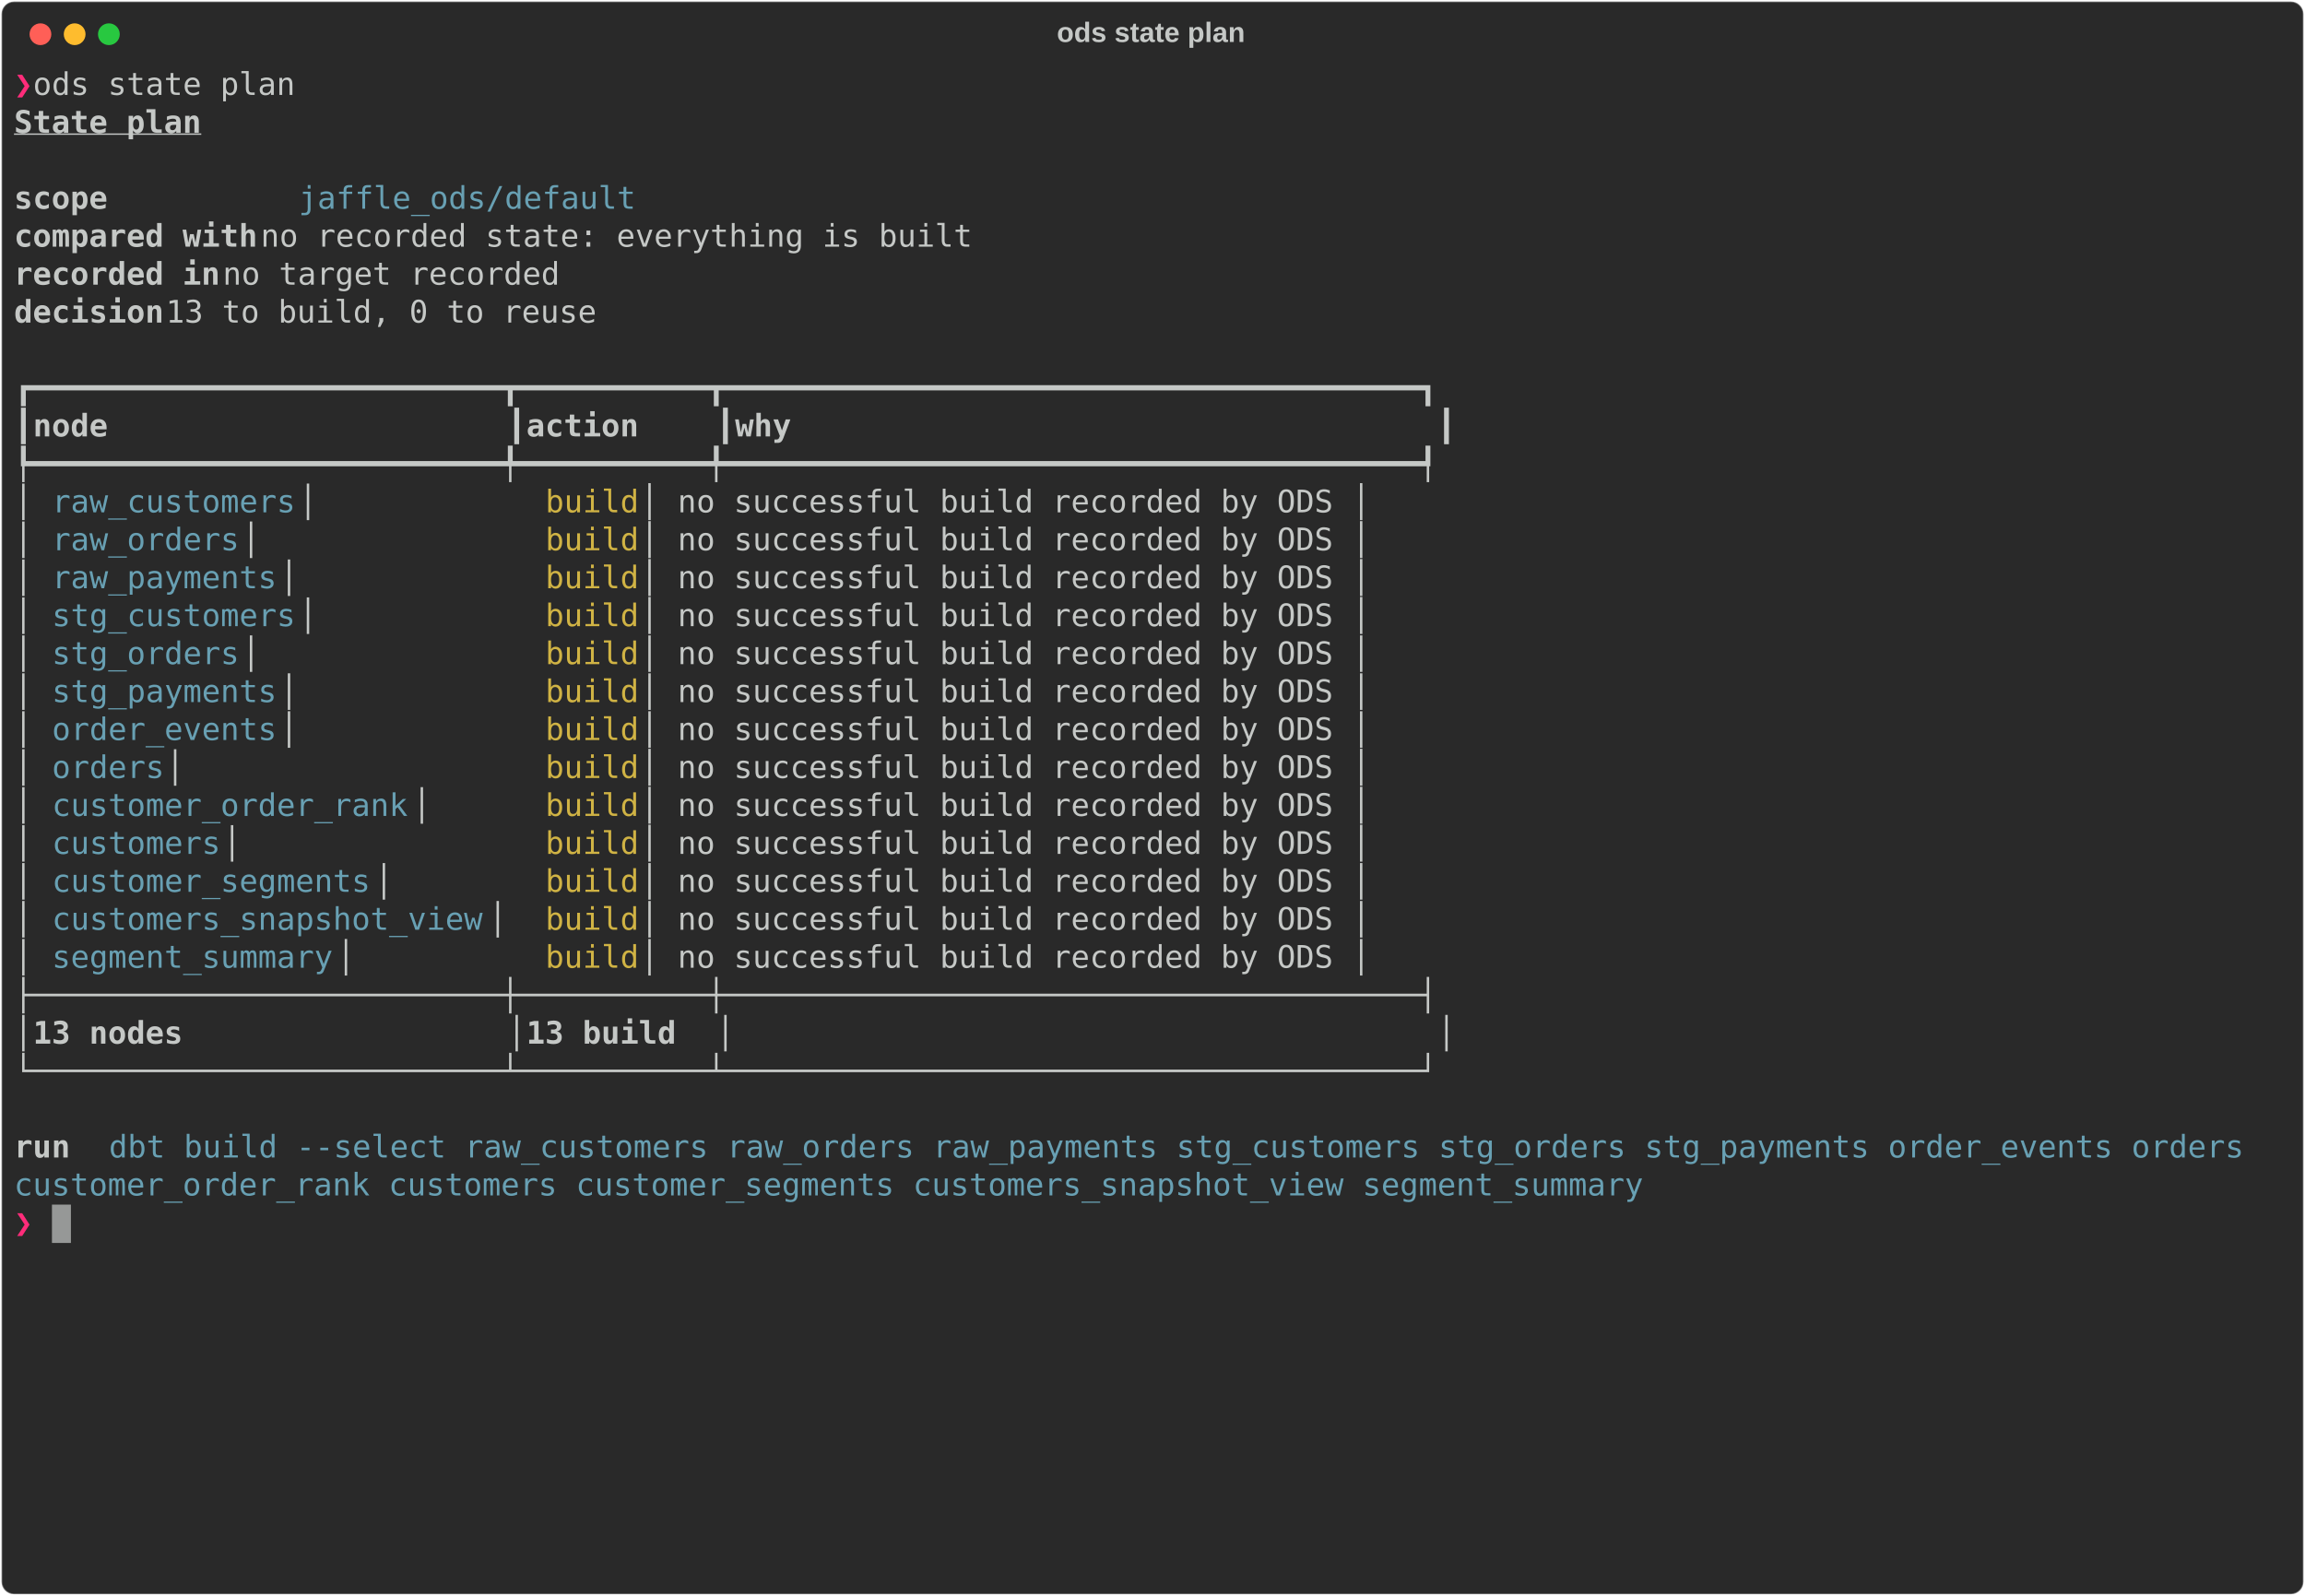
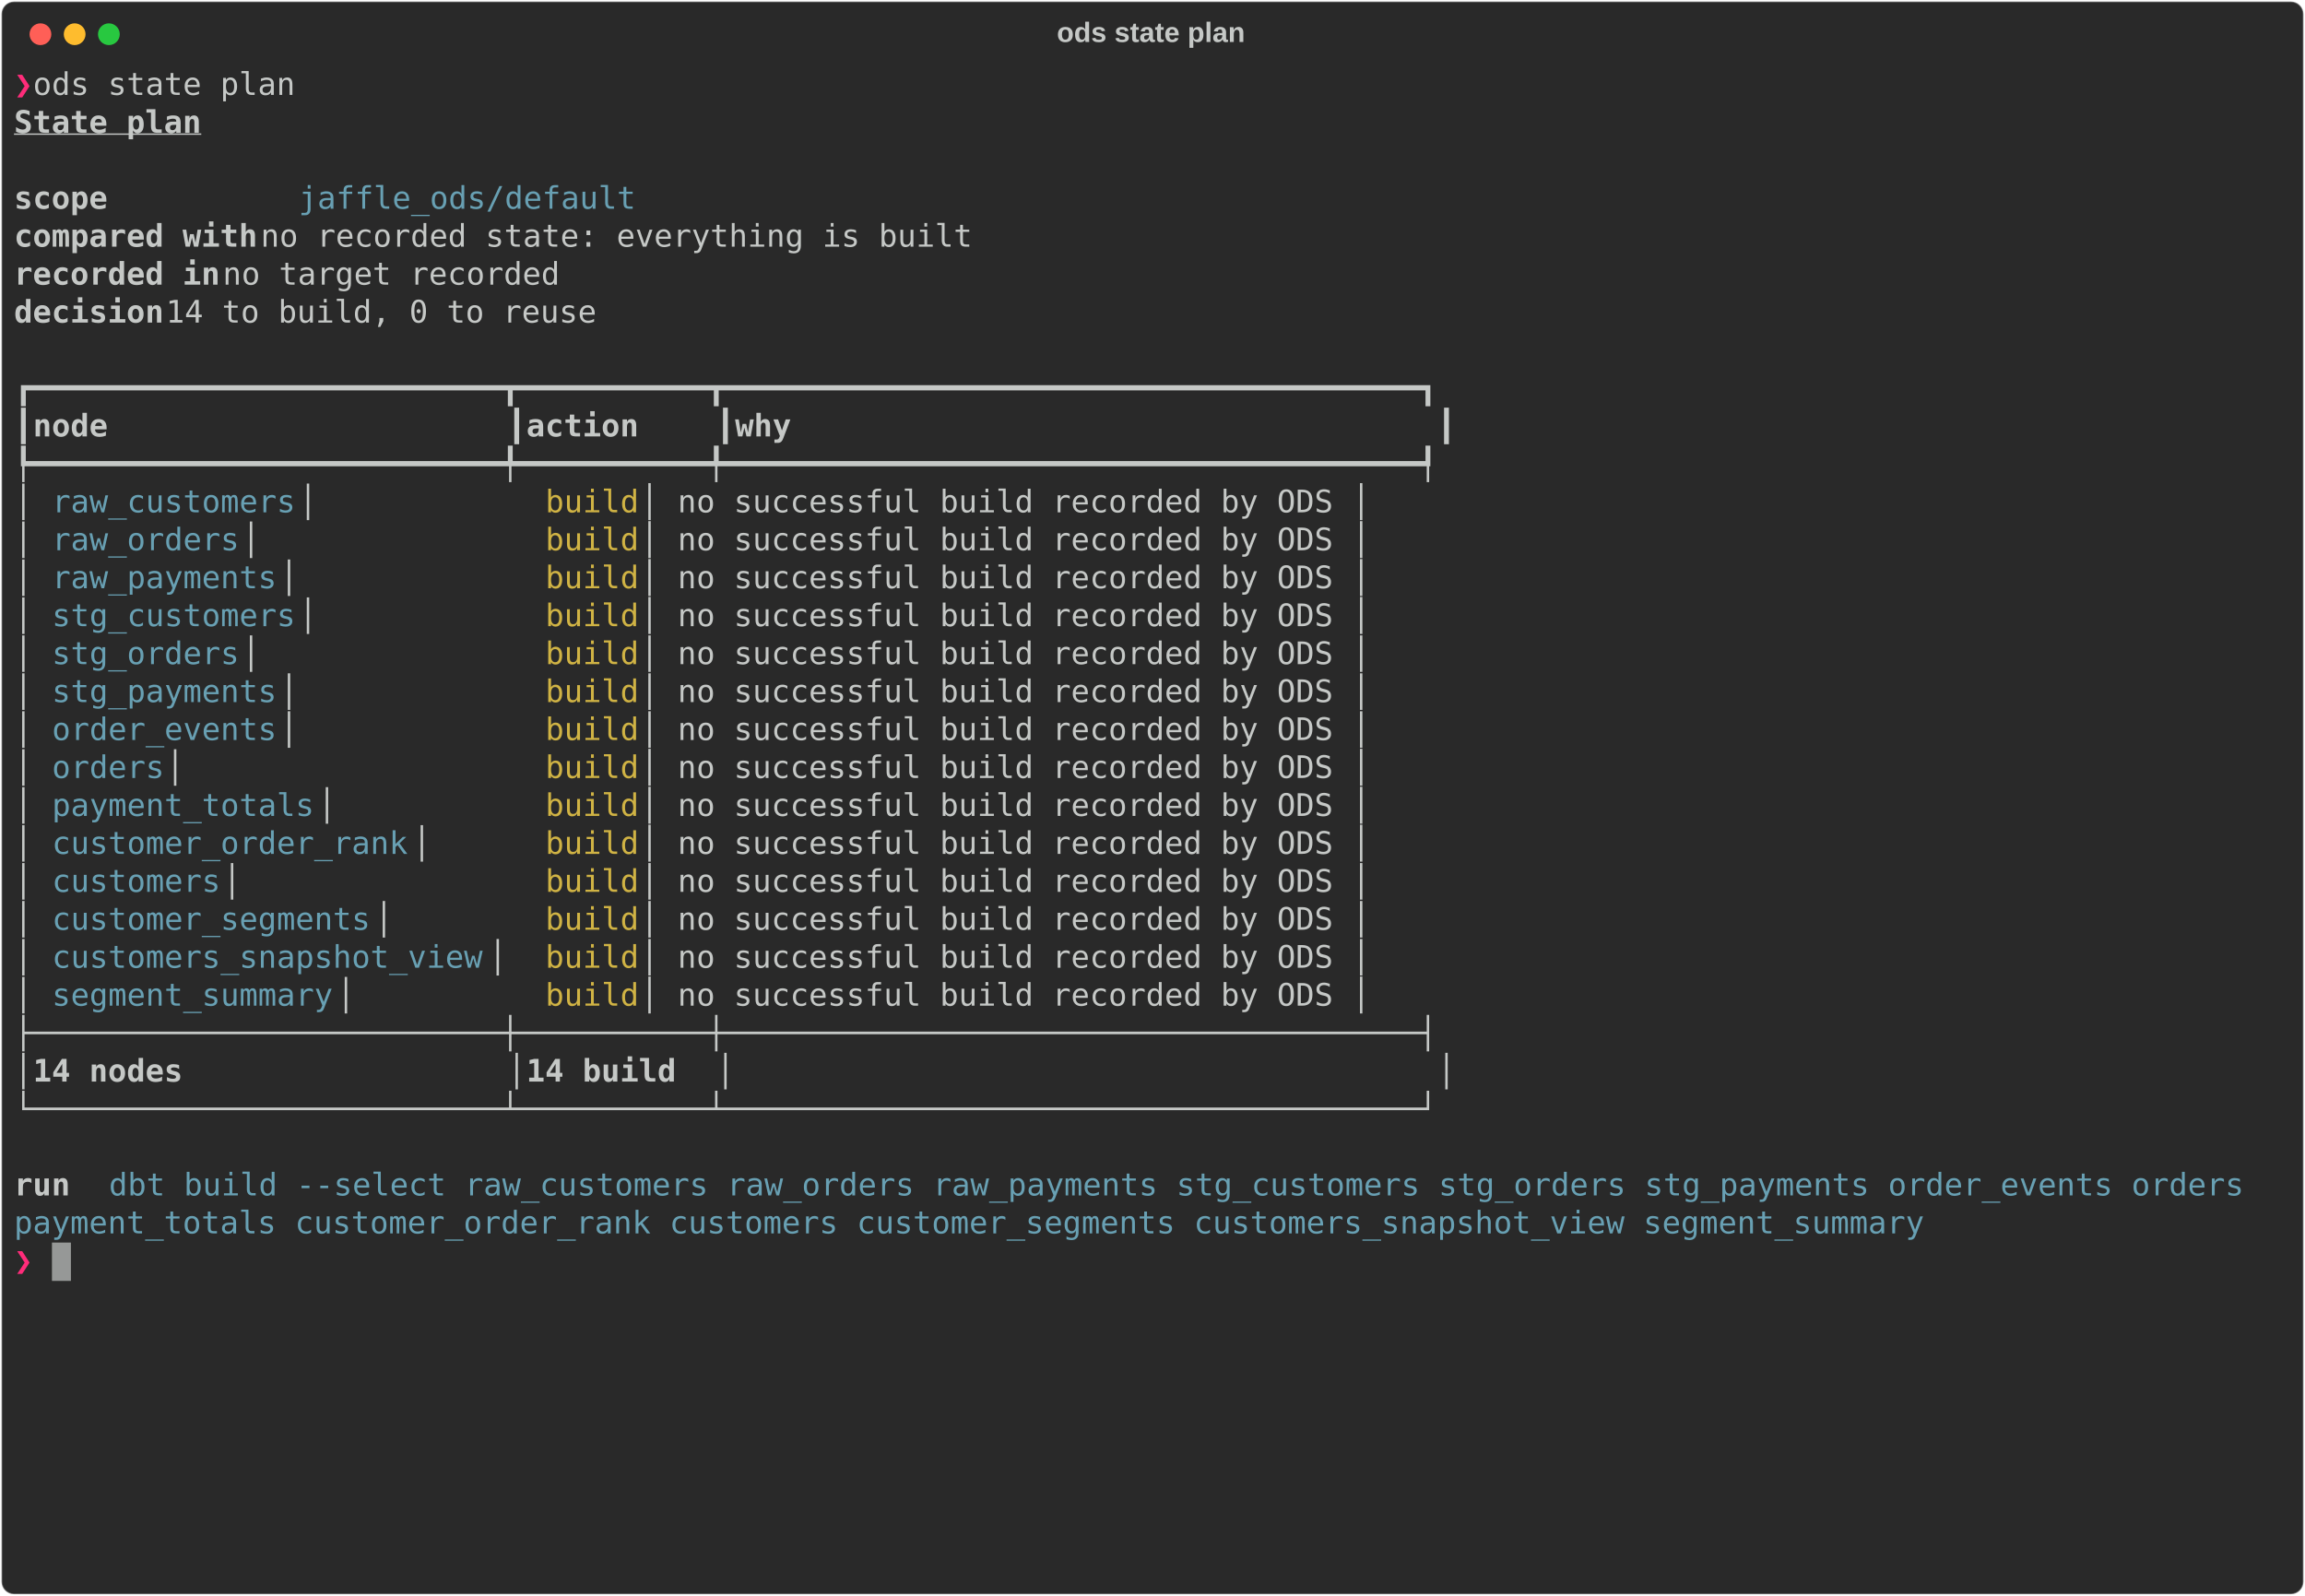
<svg xmlns="http://www.w3.org/2000/svg" class="rich-terminal" viewBox="0 0 1482 1026.0">
  <style>

    @font-face {
        font-family: "Fira Code";
        src: local("FiraCode-Regular"),
                url("https://cdnjs.cloudflare.com/ajax/libs/firacode/6.2.0/woff2/FiraCode-Regular.woff2") format("woff2"),
                url("https://cdnjs.cloudflare.com/ajax/libs/firacode/6.2.0/woff/FiraCode-Regular.woff") format("woff");
        font-style: normal;
        font-weight: 400;
    }
    @font-face {
        font-family: "Fira Code";
        src: local("FiraCode-Bold"),
                url("https://cdnjs.cloudflare.com/ajax/libs/firacode/6.2.0/woff2/FiraCode-Bold.woff2") format("woff2"),
                url("https://cdnjs.cloudflare.com/ajax/libs/firacode/6.2.0/woff/FiraCode-Bold.woff") format("woff");
        font-style: bold;
        font-weight: 700;
    }

    .rich-record-matrix {
        font-family: Fira Code, monospace;
        font-size: 20px;
        line-height: 24.4px;
        font-variant-east-asian: full-width;
    }

    .rich-record-title {
        font-size: 18px;
        font-weight: bold;
        font-family: arial;
    }

    .rich-record-r1 { fill: #ff2c7a;font-weight: bold }
.rich-record-r2 { fill: #c5c8c6 }
.rich-record-r3 { fill: #c5c8c6;font-weight: bold;text-decoration: underline; }
.rich-record-r4 { fill: #c5c8c6;font-weight: bold }
.rich-record-r5 { fill: #68a0b3 }
.rich-record-r6 { fill: #d0b344 }
    </style>
  <defs>
    <clipPath id="rich-record-clip-terminal">
      <rect x="0" y="0" width="1463.0" height="975.0" />
    </clipPath>
    <clipPath id="rich-record-line-0">
      <rect x="0" y="1.5" width="1464" height="24.65" />
    </clipPath>
    <clipPath id="rich-record-line-1">
      <rect x="0" y="25.9" width="1464" height="24.65" />
    </clipPath>
    <clipPath id="rich-record-line-2">
      <rect x="0" y="50.3" width="1464" height="24.65" />
    </clipPath>
    <clipPath id="rich-record-line-3">
      <rect x="0" y="74.7" width="1464" height="24.65" />
    </clipPath>
    <clipPath id="rich-record-line-4">
      <rect x="0" y="99.1" width="1464" height="24.65" />
    </clipPath>
    <clipPath id="rich-record-line-5">
      <rect x="0" y="123.5" width="1464" height="24.65" />
    </clipPath>
    <clipPath id="rich-record-line-6">
      <rect x="0" y="147.9" width="1464" height="24.65" />
    </clipPath>
    <clipPath id="rich-record-line-7">
      <rect x="0" y="172.3" width="1464" height="24.65" />
    </clipPath>
    <clipPath id="rich-record-line-8">
      <rect x="0" y="196.7" width="1464" height="24.65" />
    </clipPath>
    <clipPath id="rich-record-line-9">
      <rect x="0" y="221.1" width="1464" height="24.65" />
    </clipPath>
    <clipPath id="rich-record-line-10">
      <rect x="0" y="245.5" width="1464" height="24.65" />
    </clipPath>
    <clipPath id="rich-record-line-11">
      <rect x="0" y="269.9" width="1464" height="24.65" />
    </clipPath>
    <clipPath id="rich-record-line-12">
      <rect x="0" y="294.3" width="1464" height="24.65" />
    </clipPath>
    <clipPath id="rich-record-line-13">
      <rect x="0" y="318.7" width="1464" height="24.65" />
    </clipPath>
    <clipPath id="rich-record-line-14">
      <rect x="0" y="343.1" width="1464" height="24.65" />
    </clipPath>
    <clipPath id="rich-record-line-15">
      <rect x="0" y="367.5" width="1464" height="24.65" />
    </clipPath>
    <clipPath id="rich-record-line-16">
      <rect x="0" y="391.9" width="1464" height="24.65" />
    </clipPath>
    <clipPath id="rich-record-line-17">
      <rect x="0" y="416.3" width="1464" height="24.65" />
    </clipPath>
    <clipPath id="rich-record-line-18">
      <rect x="0" y="440.7" width="1464" height="24.65" />
    </clipPath>
    <clipPath id="rich-record-line-19">
      <rect x="0" y="465.1" width="1464" height="24.65" />
    </clipPath>
    <clipPath id="rich-record-line-20">
      <rect x="0" y="489.5" width="1464" height="24.65" />
    </clipPath>
    <clipPath id="rich-record-line-21">
      <rect x="0" y="513.9" width="1464" height="24.65" />
    </clipPath>
    <clipPath id="rich-record-line-22">
      <rect x="0" y="538.3" width="1464" height="24.65" />
    </clipPath>
    <clipPath id="rich-record-line-23">
      <rect x="0" y="562.7" width="1464" height="24.65" />
    </clipPath>
    <clipPath id="rich-record-line-24">
      <rect x="0" y="587.1" width="1464" height="24.65" />
    </clipPath>
    <clipPath id="rich-record-line-25">
      <rect x="0" y="611.5" width="1464" height="24.65" />
    </clipPath>
    <clipPath id="rich-record-line-26">
      <rect x="0" y="635.9" width="1464" height="24.65" />
    </clipPath>
    <clipPath id="rich-record-line-27">
      <rect x="0" y="660.3" width="1464" height="24.65" />
    </clipPath>
    <clipPath id="rich-record-line-28">
      <rect x="0" y="684.7" width="1464" height="24.65" />
    </clipPath>
    <clipPath id="rich-record-line-29">
      <rect x="0" y="709.1" width="1464" height="24.65" />
    </clipPath>
    <clipPath id="rich-record-line-30">
      <rect x="0" y="733.5" width="1464" height="24.65" />
    </clipPath>
    <clipPath id="rich-record-line-31">
      <rect x="0" y="757.9" width="1464" height="24.65" />
    </clipPath>
    <clipPath id="rich-record-line-32">
      <rect x="0" y="782.3" width="1464" height="24.65" />
    </clipPath>
    <clipPath id="rich-record-line-33">
      <rect x="0" y="806.7" width="1464" height="24.65" />
    </clipPath>
    <clipPath id="rich-record-line-34">
      <rect x="0" y="831.1" width="1464" height="24.65" />
    </clipPath>
    <clipPath id="rich-record-line-35">
      <rect x="0" y="855.5" width="1464" height="24.65" />
    </clipPath>
    <clipPath id="rich-record-line-36">
      <rect x="0" y="879.9" width="1464" height="24.65" />
    </clipPath>
    <clipPath id="rich-record-line-37">
      <rect x="0" y="904.3" width="1464" height="24.65" />
    </clipPath>
    <clipPath id="rich-record-line-38">
      <rect x="0" y="928.7" width="1464" height="24.65" />
    </clipPath>
  </defs>
  <rect fill="#292929" stroke="rgba(255,255,255,0.35)" stroke-width="1" x="1" y="1" width="1480" height="1024" rx="8" />
  <text class="rich-record-title" fill="#c5c8c6" text-anchor="middle" x="740" y="27">ods state plan</text>
  <g transform="translate(26,22)">
    <circle cx="0" cy="0" r="7" fill="#ff5f57" />
    <circle cx="22" cy="0" r="7" fill="#febc2e" />
    <circle cx="44" cy="0" r="7" fill="#28c840" />
  </g>
  <g transform="translate(9, 41)" clip-path="url(#rich-record-clip-terminal)">
    <g class="rich-record-matrix">
      <text class="rich-record-r1" x="0" y="20" textLength="12.2" clip-path="url(#rich-record-line-0)">❯</text>
      <text class="rich-record-r2" x="12.2" y="20" textLength="1451.8" clip-path="url(#rich-record-line-0)"> ods state plan                                                                                                        </text>
      <text class="rich-record-r2" x="1464" y="20" textLength="12.2" clip-path="url(#rich-record-line-0)">
</text>
      <text class="rich-record-r3" x="0" y="44.4" textLength="122" clip-path="url(#rich-record-line-1)">State plan</text>
      <text class="rich-record-r2" x="1464" y="44.4" textLength="12.2" clip-path="url(#rich-record-line-1)">
</text>
      <text class="rich-record-r2" x="1464" y="68.8" textLength="12.2" clip-path="url(#rich-record-line-2)">
</text>
      <text class="rich-record-r4" x="0" y="93.2" textLength="61" clip-path="url(#rich-record-line-3)">scope</text>
      <text class="rich-record-r5" x="183" y="93.2" textLength="219.6" clip-path="url(#rich-record-line-3)">jaffle_ods/default</text>
      <text class="rich-record-r2" x="1464" y="93.2" textLength="12.2" clip-path="url(#rich-record-line-3)">
</text>
      <text class="rich-record-r4" x="0" y="117.6" textLength="158.6" clip-path="url(#rich-record-line-4)">compared with</text>
      <text class="rich-record-r2" x="158.6" y="117.6" textLength="1305.4" clip-path="url(#rich-record-line-4)">  no recorded state: everything is built                                                                   </text>
      <text class="rich-record-r2" x="1464" y="117.6" textLength="12.2" clip-path="url(#rich-record-line-4)">
</text>
      <text class="rich-record-r4" x="0" y="142" textLength="134.2" clip-path="url(#rich-record-line-5)">recorded in</text>
      <text class="rich-record-r2" x="134.2" y="142" textLength="1329.8" clip-path="url(#rich-record-line-5)">    no target recorded                                                                                       </text>
      <text class="rich-record-r2" x="1464" y="142" textLength="12.2" clip-path="url(#rich-record-line-5)">
</text>
      <text class="rich-record-r4" x="0" y="166.4" textLength="97.6" clip-path="url(#rich-record-line-6)">decision</text>
-       <text class="rich-record-r2" x="97.6" y="166.4" textLength="1366.4" clip-path="url(#rich-record-line-6)">       13 to build, 0 to reuse                                                                                  </text>
+       <text class="rich-record-r2" x="97.6" y="166.4" textLength="1366.4" clip-path="url(#rich-record-line-6)">       14 to build, 0 to reuse                                                                                  </text>
      <text class="rich-record-r2" x="1464" y="166.4" textLength="12.2" clip-path="url(#rich-record-line-6)">
</text>
      <text class="rich-record-r2" x="1464" y="190.8" textLength="12.2" clip-path="url(#rich-record-line-7)">
</text>
      <text class="rich-record-r2" x="0" y="215.2" textLength="1464" clip-path="url(#rich-record-line-8)">┏━━━━━━━━━━━━━━━━━━━━━━━━━┳━━━━━━━━━━┳━━━━━━━━━━━━━━━━━━━━━━━━━━━━━━━━━━━━━┓                                            </text>
      <text class="rich-record-r2" x="1464" y="215.2" textLength="12.2" clip-path="url(#rich-record-line-8)">
</text>
      <text class="rich-record-r2" x="0" y="239.6" textLength="12.2" clip-path="url(#rich-record-line-9)">┃</text>
      <text class="rich-record-r4" x="12.2" y="239.6" textLength="305" clip-path="url(#rich-record-line-9)"> node                    </text>
      <text class="rich-record-r2" x="317.2" y="239.6" textLength="12.2" clip-path="url(#rich-record-line-9)">┃</text>
      <text class="rich-record-r4" x="329.4" y="239.6" textLength="122" clip-path="url(#rich-record-line-9)"> action   </text>
      <text class="rich-record-r2" x="451.4" y="239.6" textLength="12.2" clip-path="url(#rich-record-line-9)">┃</text>
      <text class="rich-record-r4" x="463.6" y="239.6" textLength="451.4" clip-path="url(#rich-record-line-9)"> why                                 </text>
      <text class="rich-record-r2" x="915" y="239.6" textLength="549" clip-path="url(#rich-record-line-9)">┃                                            </text>
      <text class="rich-record-r2" x="1464" y="239.6" textLength="12.2" clip-path="url(#rich-record-line-9)">
</text>
      <text class="rich-record-r2" x="0" y="264" textLength="1464" clip-path="url(#rich-record-line-10)">┡━━━━━━━━━━━━━━━━━━━━━━━━━╇━━━━━━━━━━╇━━━━━━━━━━━━━━━━━━━━━━━━━━━━━━━━━━━━━┩                                            </text>
      <text class="rich-record-r2" x="1464" y="264" textLength="12.2" clip-path="url(#rich-record-line-10)">
</text>
      <text class="rich-record-r2" x="0" y="288.4" textLength="24.4" clip-path="url(#rich-record-line-11)">│ </text>
      <text class="rich-record-r5" x="24.4" y="288.4" textLength="158.6" clip-path="url(#rich-record-line-11)">raw_customers</text>
      <text class="rich-record-r2" x="183" y="288.4" textLength="158.6" clip-path="url(#rich-record-line-11)">           │ </text>
      <text class="rich-record-r6" x="341.6" y="288.4" textLength="61" clip-path="url(#rich-record-line-11)">build</text>
      <text class="rich-record-r2" x="402.6" y="288.4" textLength="1061.4" clip-path="url(#rich-record-line-11)">    │ no successful build recorded by ODS │                                            </text>
      <text class="rich-record-r2" x="1464" y="288.4" textLength="12.2" clip-path="url(#rich-record-line-11)">
</text>
      <text class="rich-record-r2" x="0" y="312.8" textLength="24.4" clip-path="url(#rich-record-line-12)">│ </text>
      <text class="rich-record-r5" x="24.4" y="312.8" textLength="122" clip-path="url(#rich-record-line-12)">raw_orders</text>
      <text class="rich-record-r2" x="146.4" y="312.8" textLength="195.2" clip-path="url(#rich-record-line-12)">              │ </text>
      <text class="rich-record-r6" x="341.6" y="312.8" textLength="61" clip-path="url(#rich-record-line-12)">build</text>
      <text class="rich-record-r2" x="402.6" y="312.8" textLength="1061.4" clip-path="url(#rich-record-line-12)">    │ no successful build recorded by ODS │                                            </text>
      <text class="rich-record-r2" x="1464" y="312.8" textLength="12.2" clip-path="url(#rich-record-line-12)">
</text>
      <text class="rich-record-r2" x="0" y="337.2" textLength="24.4" clip-path="url(#rich-record-line-13)">│ </text>
      <text class="rich-record-r5" x="24.4" y="337.2" textLength="146.4" clip-path="url(#rich-record-line-13)">raw_payments</text>
      <text class="rich-record-r2" x="170.8" y="337.2" textLength="170.8" clip-path="url(#rich-record-line-13)">            │ </text>
      <text class="rich-record-r6" x="341.6" y="337.2" textLength="61" clip-path="url(#rich-record-line-13)">build</text>
      <text class="rich-record-r2" x="402.6" y="337.2" textLength="1061.4" clip-path="url(#rich-record-line-13)">    │ no successful build recorded by ODS │                                            </text>
      <text class="rich-record-r2" x="1464" y="337.2" textLength="12.2" clip-path="url(#rich-record-line-13)">
</text>
      <text class="rich-record-r2" x="0" y="361.6" textLength="24.4" clip-path="url(#rich-record-line-14)">│ </text>
      <text class="rich-record-r5" x="24.4" y="361.6" textLength="158.6" clip-path="url(#rich-record-line-14)">stg_customers</text>
      <text class="rich-record-r2" x="183" y="361.6" textLength="158.6" clip-path="url(#rich-record-line-14)">           │ </text>
      <text class="rich-record-r6" x="341.6" y="361.6" textLength="61" clip-path="url(#rich-record-line-14)">build</text>
      <text class="rich-record-r2" x="402.6" y="361.6" textLength="1061.4" clip-path="url(#rich-record-line-14)">    │ no successful build recorded by ODS │                                            </text>
      <text class="rich-record-r2" x="1464" y="361.6" textLength="12.2" clip-path="url(#rich-record-line-14)">
</text>
      <text class="rich-record-r2" x="0" y="386" textLength="24.4" clip-path="url(#rich-record-line-15)">│ </text>
      <text class="rich-record-r5" x="24.4" y="386" textLength="122" clip-path="url(#rich-record-line-15)">stg_orders</text>
      <text class="rich-record-r2" x="146.4" y="386" textLength="195.2" clip-path="url(#rich-record-line-15)">              │ </text>
      <text class="rich-record-r6" x="341.6" y="386" textLength="61" clip-path="url(#rich-record-line-15)">build</text>
      <text class="rich-record-r2" x="402.6" y="386" textLength="1061.4" clip-path="url(#rich-record-line-15)">    │ no successful build recorded by ODS │                                            </text>
      <text class="rich-record-r2" x="1464" y="386" textLength="12.2" clip-path="url(#rich-record-line-15)">
</text>
      <text class="rich-record-r2" x="0" y="410.4" textLength="24.4" clip-path="url(#rich-record-line-16)">│ </text>
      <text class="rich-record-r5" x="24.4" y="410.4" textLength="146.4" clip-path="url(#rich-record-line-16)">stg_payments</text>
      <text class="rich-record-r2" x="170.8" y="410.4" textLength="170.8" clip-path="url(#rich-record-line-16)">            │ </text>
      <text class="rich-record-r6" x="341.6" y="410.4" textLength="61" clip-path="url(#rich-record-line-16)">build</text>
      <text class="rich-record-r2" x="402.6" y="410.4" textLength="1061.4" clip-path="url(#rich-record-line-16)">    │ no successful build recorded by ODS │                                            </text>
      <text class="rich-record-r2" x="1464" y="410.4" textLength="12.2" clip-path="url(#rich-record-line-16)">
</text>
      <text class="rich-record-r2" x="0" y="434.8" textLength="24.4" clip-path="url(#rich-record-line-17)">│ </text>
      <text class="rich-record-r5" x="24.4" y="434.8" textLength="146.4" clip-path="url(#rich-record-line-17)">order_events</text>
      <text class="rich-record-r2" x="170.8" y="434.8" textLength="170.8" clip-path="url(#rich-record-line-17)">            │ </text>
      <text class="rich-record-r6" x="341.6" y="434.8" textLength="61" clip-path="url(#rich-record-line-17)">build</text>
      <text class="rich-record-r2" x="402.6" y="434.8" textLength="1061.4" clip-path="url(#rich-record-line-17)">    │ no successful build recorded by ODS │                                            </text>
      <text class="rich-record-r2" x="1464" y="434.8" textLength="12.2" clip-path="url(#rich-record-line-17)">
</text>
      <text class="rich-record-r2" x="0" y="459.2" textLength="24.4" clip-path="url(#rich-record-line-18)">│ </text>
      <text class="rich-record-r5" x="24.4" y="459.2" textLength="73.2" clip-path="url(#rich-record-line-18)">orders</text>
      <text class="rich-record-r2" x="97.6" y="459.2" textLength="244" clip-path="url(#rich-record-line-18)">                  │ </text>
      <text class="rich-record-r6" x="341.6" y="459.2" textLength="61" clip-path="url(#rich-record-line-18)">build</text>
      <text class="rich-record-r2" x="402.6" y="459.2" textLength="1061.4" clip-path="url(#rich-record-line-18)">    │ no successful build recorded by ODS │                                            </text>
      <text class="rich-record-r2" x="1464" y="459.2" textLength="12.2" clip-path="url(#rich-record-line-18)">
</text>
      <text class="rich-record-r2" x="0" y="483.6" textLength="24.4" clip-path="url(#rich-record-line-19)">│ </text>
-       <text class="rich-record-r5" x="24.4" y="483.6" textLength="231.8" clip-path="url(#rich-record-line-19)">customer_order_rank</text>
-       <text class="rich-record-r2" x="256.2" y="483.6" textLength="85.4" clip-path="url(#rich-record-line-19)">     │ </text>
+       <text class="rich-record-r5" x="24.4" y="483.6" textLength="170.8" clip-path="url(#rich-record-line-19)">payment_totals</text>
+       <text class="rich-record-r2" x="195.2" y="483.6" textLength="146.4" clip-path="url(#rich-record-line-19)">          │ </text>
      <text class="rich-record-r6" x="341.6" y="483.6" textLength="61" clip-path="url(#rich-record-line-19)">build</text>
      <text class="rich-record-r2" x="402.6" y="483.6" textLength="1061.4" clip-path="url(#rich-record-line-19)">    │ no successful build recorded by ODS │                                            </text>
      <text class="rich-record-r2" x="1464" y="483.6" textLength="12.2" clip-path="url(#rich-record-line-19)">
</text>
      <text class="rich-record-r2" x="0" y="508" textLength="24.4" clip-path="url(#rich-record-line-20)">│ </text>
-       <text class="rich-record-r5" x="24.4" y="508" textLength="109.8" clip-path="url(#rich-record-line-20)">customers</text>
-       <text class="rich-record-r2" x="134.2" y="508" textLength="207.4" clip-path="url(#rich-record-line-20)">               │ </text>
+       <text class="rich-record-r5" x="24.4" y="508" textLength="231.8" clip-path="url(#rich-record-line-20)">customer_order_rank</text>
+       <text class="rich-record-r2" x="256.2" y="508" textLength="85.4" clip-path="url(#rich-record-line-20)">     │ </text>
      <text class="rich-record-r6" x="341.6" y="508" textLength="61" clip-path="url(#rich-record-line-20)">build</text>
      <text class="rich-record-r2" x="402.6" y="508" textLength="1061.4" clip-path="url(#rich-record-line-20)">    │ no successful build recorded by ODS │                                            </text>
      <text class="rich-record-r2" x="1464" y="508" textLength="12.2" clip-path="url(#rich-record-line-20)">
</text>
      <text class="rich-record-r2" x="0" y="532.4" textLength="24.4" clip-path="url(#rich-record-line-21)">│ </text>
-       <text class="rich-record-r5" x="24.4" y="532.4" textLength="207.4" clip-path="url(#rich-record-line-21)">customer_segments</text>
-       <text class="rich-record-r2" x="231.8" y="532.4" textLength="109.8" clip-path="url(#rich-record-line-21)">       │ </text>
+       <text class="rich-record-r5" x="24.4" y="532.4" textLength="109.8" clip-path="url(#rich-record-line-21)">customers</text>
+       <text class="rich-record-r2" x="134.2" y="532.4" textLength="207.4" clip-path="url(#rich-record-line-21)">               │ </text>
      <text class="rich-record-r6" x="341.6" y="532.4" textLength="61" clip-path="url(#rich-record-line-21)">build</text>
      <text class="rich-record-r2" x="402.6" y="532.4" textLength="1061.4" clip-path="url(#rich-record-line-21)">    │ no successful build recorded by ODS │                                            </text>
      <text class="rich-record-r2" x="1464" y="532.4" textLength="12.2" clip-path="url(#rich-record-line-21)">
</text>
      <text class="rich-record-r2" x="0" y="556.8" textLength="24.4" clip-path="url(#rich-record-line-22)">│ </text>
-       <text class="rich-record-r5" x="24.4" y="556.8" textLength="280.6" clip-path="url(#rich-record-line-22)">customers_snapshot_view</text>
-       <text class="rich-record-r2" x="305" y="556.8" textLength="36.6" clip-path="url(#rich-record-line-22)"> │ </text>
+       <text class="rich-record-r5" x="24.4" y="556.8" textLength="207.4" clip-path="url(#rich-record-line-22)">customer_segments</text>
+       <text class="rich-record-r2" x="231.8" y="556.8" textLength="109.8" clip-path="url(#rich-record-line-22)">       │ </text>
      <text class="rich-record-r6" x="341.6" y="556.8" textLength="61" clip-path="url(#rich-record-line-22)">build</text>
      <text class="rich-record-r2" x="402.6" y="556.8" textLength="1061.4" clip-path="url(#rich-record-line-22)">    │ no successful build recorded by ODS │                                            </text>
      <text class="rich-record-r2" x="1464" y="556.8" textLength="12.2" clip-path="url(#rich-record-line-22)">
</text>
      <text class="rich-record-r2" x="0" y="581.2" textLength="24.4" clip-path="url(#rich-record-line-23)">│ </text>
-       <text class="rich-record-r5" x="24.4" y="581.2" textLength="183" clip-path="url(#rich-record-line-23)">segment_summary</text>
-       <text class="rich-record-r2" x="207.4" y="581.2" textLength="134.2" clip-path="url(#rich-record-line-23)">         │ </text>
+       <text class="rich-record-r5" x="24.4" y="581.2" textLength="280.6" clip-path="url(#rich-record-line-23)">customers_snapshot_view</text>
+       <text class="rich-record-r2" x="305" y="581.2" textLength="36.6" clip-path="url(#rich-record-line-23)"> │ </text>
      <text class="rich-record-r6" x="341.6" y="581.2" textLength="61" clip-path="url(#rich-record-line-23)">build</text>
      <text class="rich-record-r2" x="402.6" y="581.2" textLength="1061.4" clip-path="url(#rich-record-line-23)">    │ no successful build recorded by ODS │                                            </text>
      <text class="rich-record-r2" x="1464" y="581.2" textLength="12.2" clip-path="url(#rich-record-line-23)">
</text>
-       <text class="rich-record-r2" x="0" y="605.6" textLength="1464" clip-path="url(#rich-record-line-24)">├─────────────────────────┼──────────┼─────────────────────────────────────┤                                            </text>
+       <text class="rich-record-r2" x="0" y="605.6" textLength="24.4" clip-path="url(#rich-record-line-24)">│ </text>
+       <text class="rich-record-r5" x="24.4" y="605.6" textLength="183" clip-path="url(#rich-record-line-24)">segment_summary</text>
+       <text class="rich-record-r2" x="207.4" y="605.6" textLength="134.2" clip-path="url(#rich-record-line-24)">         │ </text>
+       <text class="rich-record-r6" x="341.6" y="605.6" textLength="61" clip-path="url(#rich-record-line-24)">build</text>
+       <text class="rich-record-r2" x="402.6" y="605.6" textLength="1061.4" clip-path="url(#rich-record-line-24)">    │ no successful build recorded by ODS │                                            </text>
      <text class="rich-record-r2" x="1464" y="605.6" textLength="12.2" clip-path="url(#rich-record-line-24)">
</text>
-       <text class="rich-record-r2" x="0" y="630" textLength="12.2" clip-path="url(#rich-record-line-25)">│</text>
-       <text class="rich-record-r4" x="12.2" y="630" textLength="305" clip-path="url(#rich-record-line-25)"> 13 nodes                </text>
-       <text class="rich-record-r2" x="317.2" y="630" textLength="12.2" clip-path="url(#rich-record-line-25)">│</text>
-       <text class="rich-record-r4" x="329.4" y="630" textLength="122" clip-path="url(#rich-record-line-25)"> 13 build </text>
-       <text class="rich-record-r2" x="451.4" y="630" textLength="12.2" clip-path="url(#rich-record-line-25)">│</text>
-       <text class="rich-record-r2" x="915" y="630" textLength="549" clip-path="url(#rich-record-line-25)">│                                            </text>
+       <text class="rich-record-r2" x="0" y="630" textLength="1464" clip-path="url(#rich-record-line-25)">├─────────────────────────┼──────────┼─────────────────────────────────────┤                                            </text>
      <text class="rich-record-r2" x="1464" y="630" textLength="12.2" clip-path="url(#rich-record-line-25)">
</text>
-       <text class="rich-record-r2" x="0" y="654.4" textLength="1464" clip-path="url(#rich-record-line-26)">└─────────────────────────┴──────────┴─────────────────────────────────────┘                                            </text>
+       <text class="rich-record-r2" x="0" y="654.4" textLength="12.2" clip-path="url(#rich-record-line-26)">│</text>
+       <text class="rich-record-r4" x="12.2" y="654.4" textLength="305" clip-path="url(#rich-record-line-26)"> 14 nodes                </text>
+       <text class="rich-record-r2" x="317.2" y="654.4" textLength="12.2" clip-path="url(#rich-record-line-26)">│</text>
+       <text class="rich-record-r4" x="329.4" y="654.4" textLength="122" clip-path="url(#rich-record-line-26)"> 14 build </text>
+       <text class="rich-record-r2" x="451.4" y="654.4" textLength="12.2" clip-path="url(#rich-record-line-26)">│</text>
+       <text class="rich-record-r2" x="915" y="654.4" textLength="549" clip-path="url(#rich-record-line-26)">│                                            </text>
      <text class="rich-record-r2" x="1464" y="654.4" textLength="12.2" clip-path="url(#rich-record-line-26)">
</text>
+       <text class="rich-record-r2" x="0" y="678.8" textLength="1464" clip-path="url(#rich-record-line-27)">└─────────────────────────┴──────────┴─────────────────────────────────────┘                                            </text>
      <text class="rich-record-r2" x="1464" y="678.8" textLength="12.2" clip-path="url(#rich-record-line-27)">
</text>
-       <text class="rich-record-r4" x="0" y="703.2" textLength="36.6" clip-path="url(#rich-record-line-28)">run</text>
-       <text class="rich-record-r5" x="61" y="703.2" textLength="1403" clip-path="url(#rich-record-line-28)">dbt build --select raw_customers raw_orders raw_payments stg_customers stg_orders stg_payments order_events orders </text>
      <text class="rich-record-r2" x="1464" y="703.2" textLength="12.2" clip-path="url(#rich-record-line-28)">
</text>
-       <text class="rich-record-r5" x="0" y="727.6" textLength="1061.4" clip-path="url(#rich-record-line-29)">customer_order_rank customers customer_segments customers_snapshot_view segment_summary</text>
+       <text class="rich-record-r4" x="0" y="727.6" textLength="36.6" clip-path="url(#rich-record-line-29)">run</text>
+       <text class="rich-record-r5" x="61" y="727.6" textLength="1403" clip-path="url(#rich-record-line-29)">dbt build --select raw_customers raw_orders raw_payments stg_customers stg_orders stg_payments order_events orders </text>
      <text class="rich-record-r2" x="1464" y="727.6" textLength="12.2" clip-path="url(#rich-record-line-29)">
</text>
-       <text class="rich-record-r1" x="0" y="752" textLength="12.2" clip-path="url(#rich-record-line-30)">❯</text>
+       <text class="rich-record-r5" x="0" y="752" textLength="1244.4" clip-path="url(#rich-record-line-30)">payment_totals customer_order_rank customers customer_segments customers_snapshot_view segment_summary</text>
      <text class="rich-record-r2" x="1464" y="752" textLength="12.2" clip-path="url(#rich-record-line-30)">
</text>
+       <text class="rich-record-r1" x="0" y="776.4" textLength="12.2" clip-path="url(#rich-record-line-31)">❯</text>
      <text class="rich-record-r2" x="1464" y="776.4" textLength="12.2" clip-path="url(#rich-record-line-31)">
</text>
      <text class="rich-record-r2" x="1464" y="800.8" textLength="12.2" clip-path="url(#rich-record-line-32)">
</text>
      <text class="rich-record-r2" x="1464" y="825.2" textLength="12.2" clip-path="url(#rich-record-line-33)">
</text>
      <text class="rich-record-r2" x="1464" y="849.6" textLength="12.2" clip-path="url(#rich-record-line-34)">
</text>
      <text class="rich-record-r2" x="1464" y="874" textLength="12.2" clip-path="url(#rich-record-line-35)">
</text>
      <text class="rich-record-r2" x="1464" y="898.4" textLength="12.2" clip-path="url(#rich-record-line-36)">
</text>
      <text class="rich-record-r2" x="1464" y="922.8" textLength="12.2" clip-path="url(#rich-record-line-37)">
</text>
      <text class="rich-record-r2" x="1464" y="947.2" textLength="12.2" clip-path="url(#rich-record-line-38)">
</text>
-       <rect x="24.4" y="733.5" width="12.2" height="24.65" fill="#c5c8c6" opacity="0.7" />
+       <rect x="24.4" y="757.9" width="12.2" height="24.65" fill="#c5c8c6" opacity="0.7" />
    </g>
  </g>
</svg>
